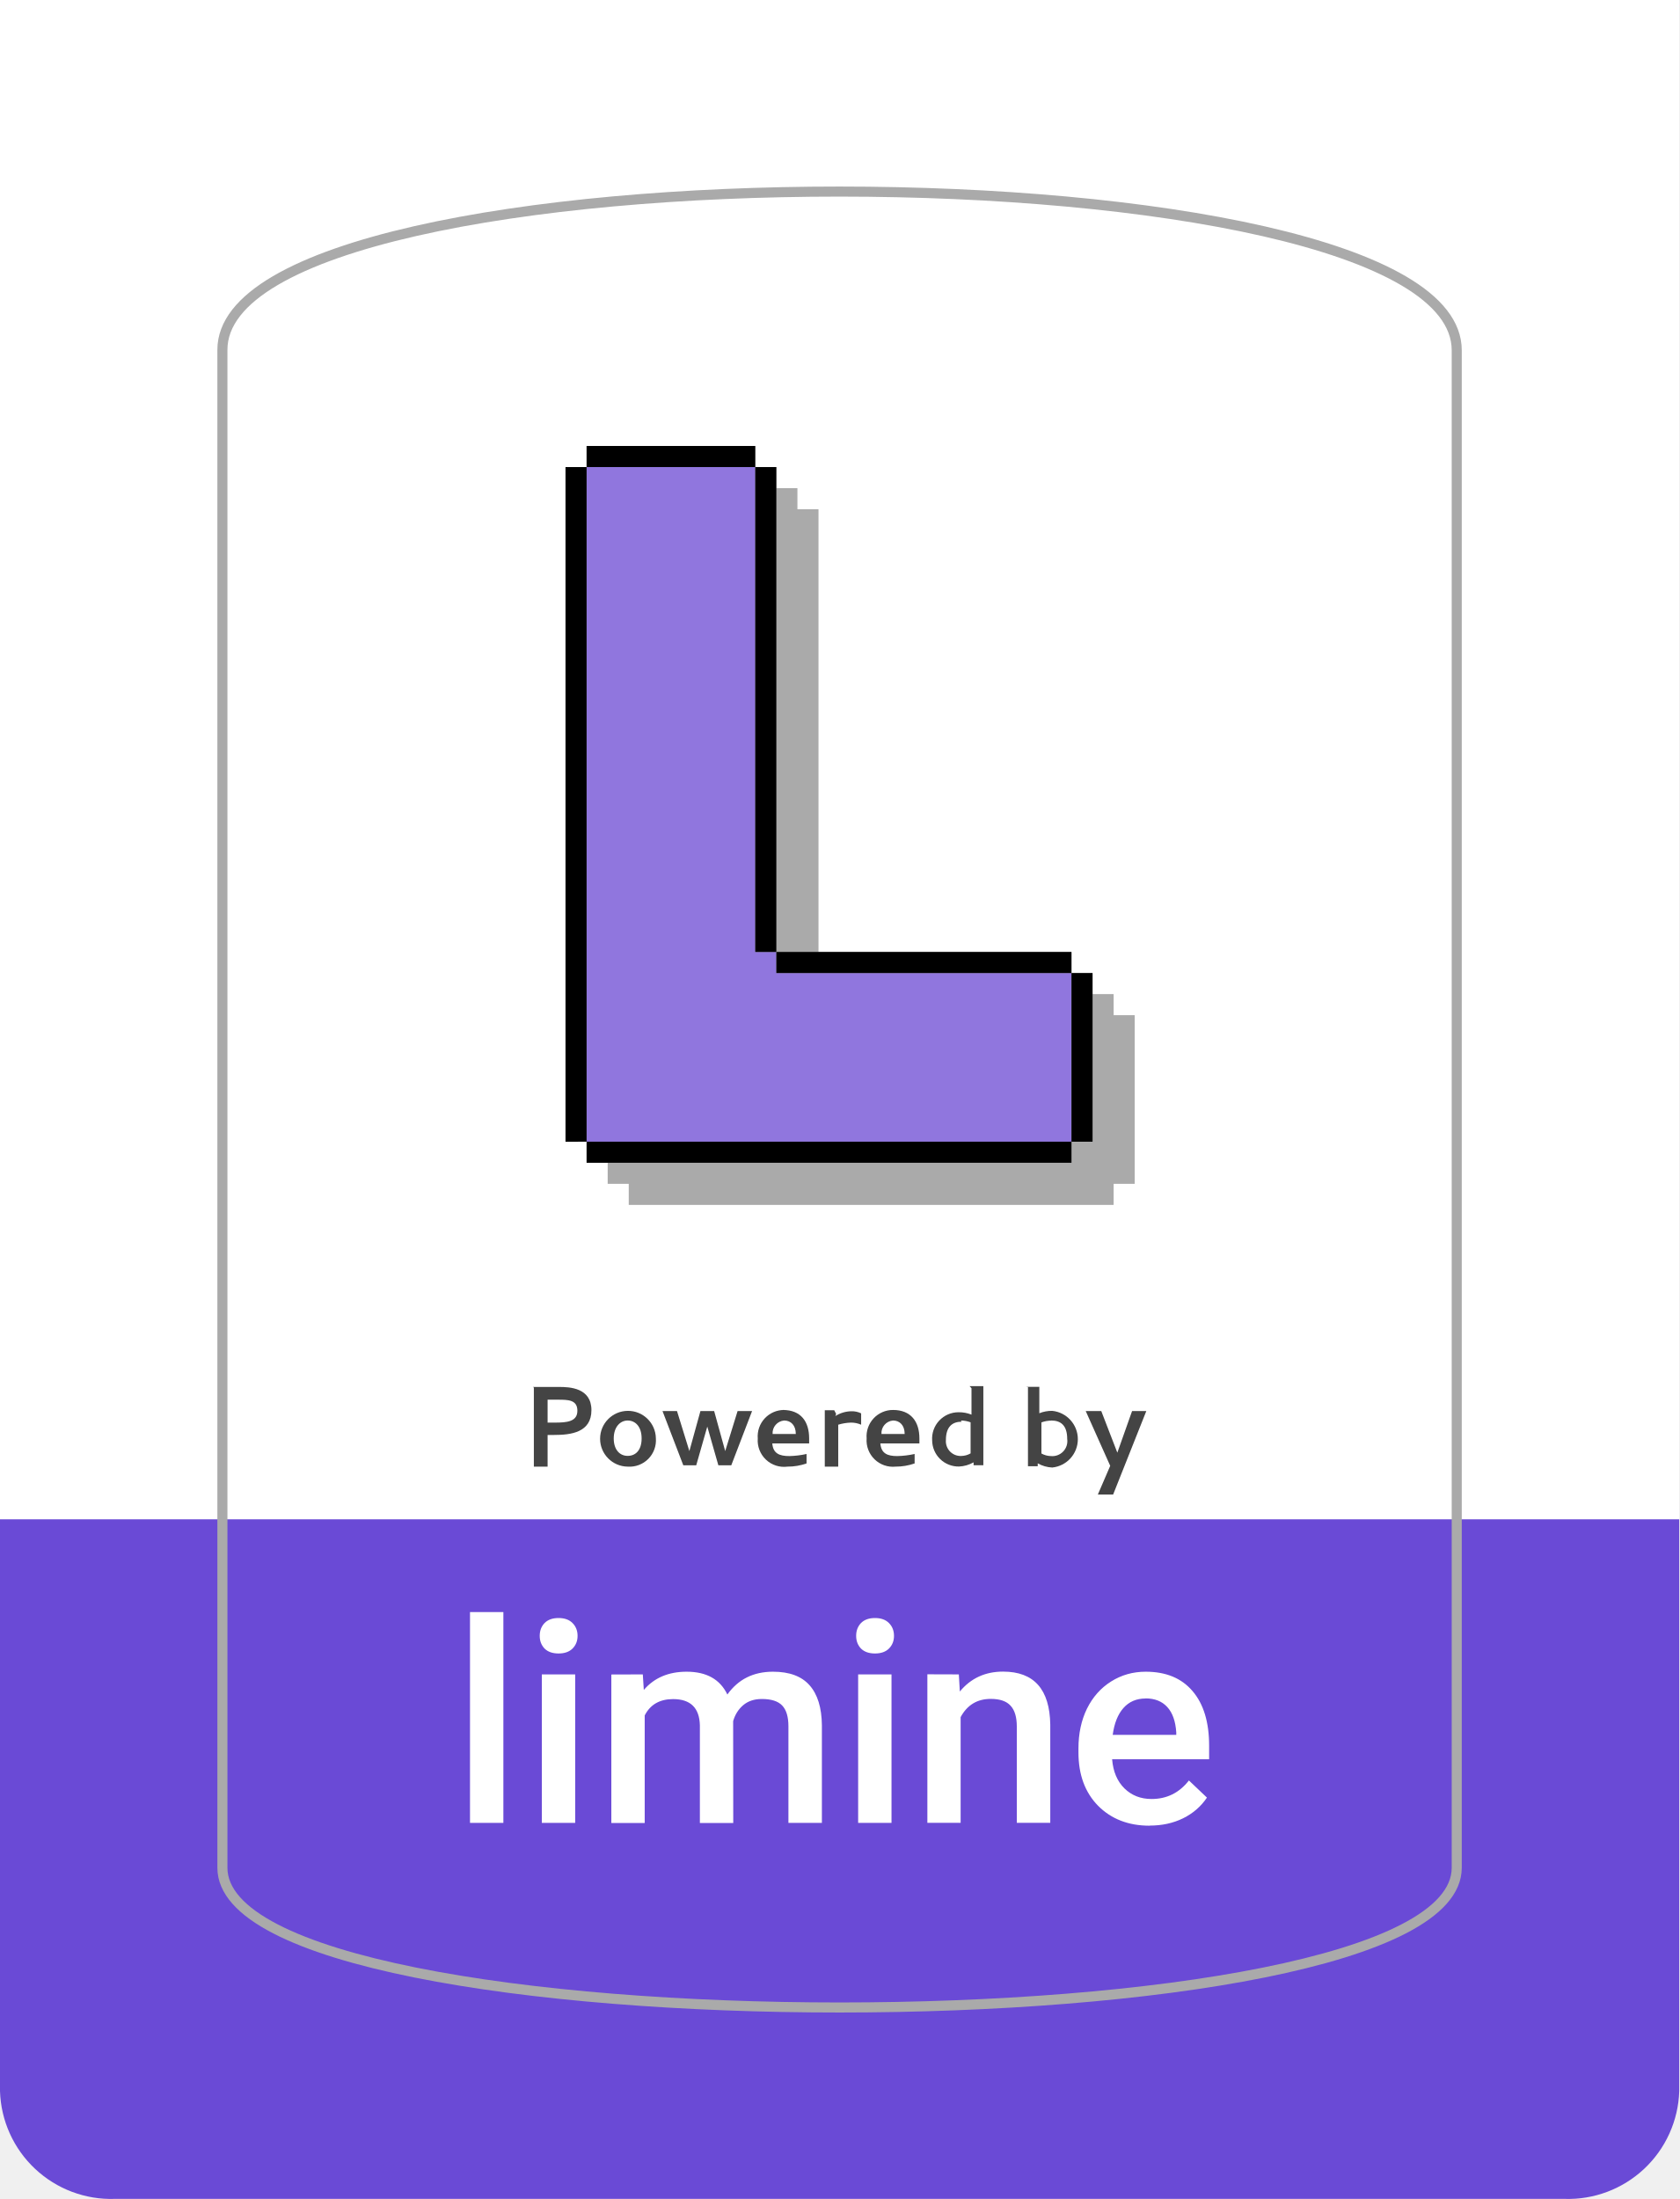
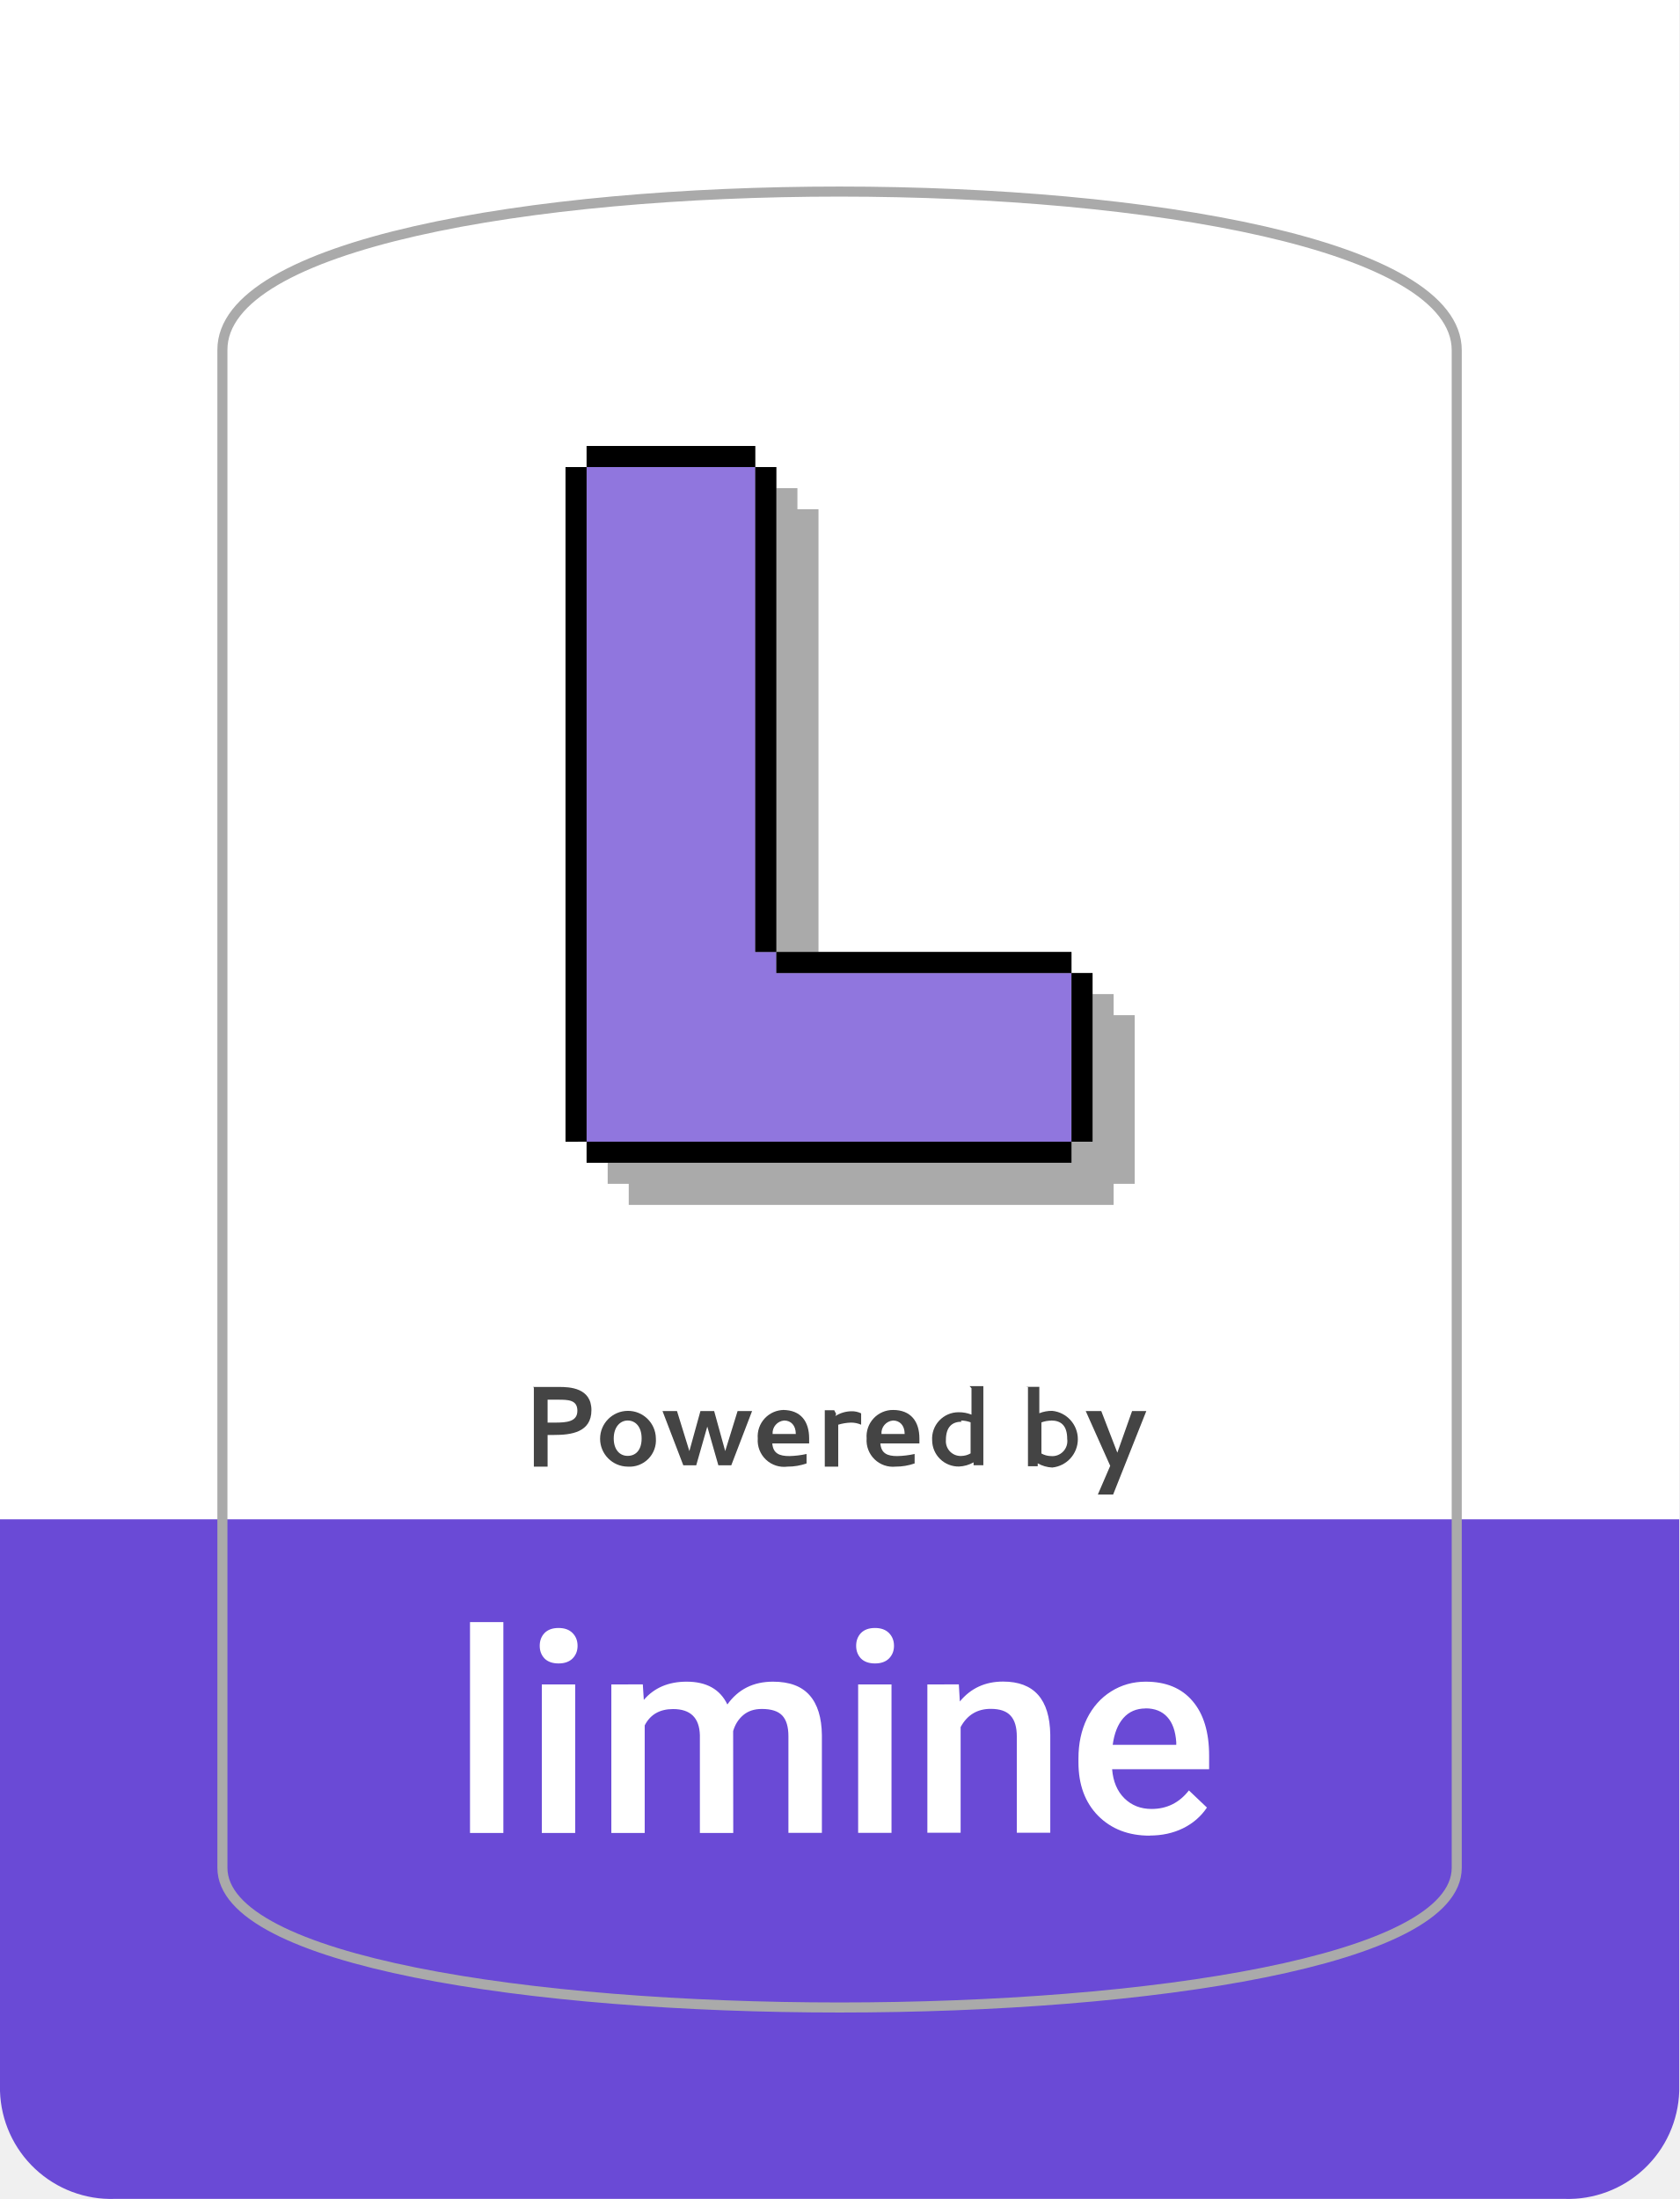
<svg xmlns="http://www.w3.org/2000/svg" xmlns:xlink="http://www.w3.org/1999/xlink" width="63.72" height="83.446" viewBox="0 0 16.859 22.078" version="1.1" id="svg1" xml:space="preserve">
  <defs id="defs1">
    <linearGradient id="linear-gradient-34" x1="155.32" y1="560.59" x2="155.32" y2="560.43" xlink:href="#linear-gradient-13" />
    <linearGradient id="linear-gradient-13" x1="155.32" y1="562.58" x2="155.32" y2="562.42" gradientTransform="matrix(45.2,0,0,-212.17,-6849.43,119709.31)" gradientUnits="userSpaceOnUse">
      <stop offset="0" stop-color="#16b0ed" stop-opacity="0.8" id="stop76" />
      <stop offset="1" stop-color="#0f59b2" stop-opacity="0.84" id="stop77" />
    </linearGradient>
    <linearGradient id="linear-gradient-35" x1="158.05" y1="560.59" x2="158.05" y2="560.43" xlink:href="#linear-gradient-14" />
    <linearGradient id="linear-gradient-14" x1="158.05" y1="562.58" x2="158.05" y2="562.42" gradientTransform="matrix(-46.13,0,0,-212.15,7480.38,119695.47)" gradientUnits="userSpaceOnUse">
      <stop offset="0" stop-color="#7db643" id="stop78" />
      <stop offset="1" stop-color="#367533" id="stop79" />
    </linearGradient>
    <linearGradient id="linear-gradient-36" x1="155.08" y1="560.59" x2="155.08" y2="560.43" xlink:href="#linear-gradient-15" />
    <linearGradient id="linear-gradient-15" x1="155.08" y1="562.58" x2="155.08" y2="562.42" gradientTransform="matrix(150.45,0,0,-212.19,-23151.41,119720.44)" gradientUnits="userSpaceOnUse">
      <stop offset="0" stop-color="#88c649" stop-opacity="0.8" id="stop80" />
      <stop offset="1" stop-color="#439240" stop-opacity="0.84" id="stop81" />
    </linearGradient>
  </defs>
  <g id="layer1">
    <g id="g3">
      <path class="cls-162" d="m 0,0 v 18.575 a 1.117,3.612 0 0 0 1.154,3.501 H 15.706 A 1.117,3.612 0 0 0 16.859,18.575 V 0 Z" id="use1" style="display:inline;fill:#ffffff;fill-opacity:1;stroke-width:0.476" />
      <path class="cls-162" d="m 0,15.254 v 5.741 a 1.117,1.117 0 0 0 1.154,1.082 h 14.552 a 1.117,1.117 0 0 0 1.154,-1.082 v -5.741 z" id="path1568" style="fill:#6a4ad6;fill-opacity:1;stroke-width:0.265;stroke-dasharray:none" />
      <path class="cls-28" d="M 14.626,3.517 V 18.752 c 0,1.871 -12.393,1.871 -12.393,0 V 3.512 c 0,-2.119 12.393,-2.119 12.393,0.005 z" id="path1569" style="fill:none;fill-opacity:1;stroke:#aaaaaa;stroke-width:0.101px;stroke-linecap:round;stroke-linejoin:bevel" />
    </g>
    <g id="g2" transform="translate(0.1190642)">
      <path class="cls-162" d="m 5.379,14.053 h 0.103 c 0.101,0 0.196,0 0.196,0.111 0,0.111 -0.108,0.119 -0.228,0.119 h -0.071 v -0.225 m -0.138,-0.127 v 0.794 h 0.138 v -0.318 h 0.064 c 0.169,0 0.376,-0.024 0.376,-0.249 0,-0.225 -0.22,-0.233 -0.323,-0.233 h -0.265" id="path1561" style="fill:#444444;stroke-width:0.265" />
      <path class="cls-162" d="m 6.183,14.725 a 0.265,0.265 0 0 0 0.283,-0.286 0.28,0.28 0 1 0 -0.283,0.286 m 0,-0.463 c 0.077,0 0.14,0.061 0.14,0.18 0,0.119 -0.061,0.175 -0.14,0.175 -0.079,0 -0.14,-0.061 -0.14,-0.175 0,-0.114 0.064,-0.18 0.14,-0.18" id="path1562" style="fill:#444444;stroke-width:0.265" />
      <polyline class="cls-162" points="172.68 807.88 172.26 809.4 171.79 807.88 171.24 807.88 172.03 809.94 172.52 809.94 172.94 808.47 173.36 809.94 173.85 809.94 174.64 807.88 174.09 807.88 173.62 809.4 173.2 807.88 172.68 807.88" id="polyline1562" style="fill:#444444" transform="matrix(0.2645833,0,0,0.2645833,-38.77469,-199.5848)" />
      <path class="cls-162" d="m 7.755,14.262 c 0.066,0 0.116,0.048 0.116,0.135 h -0.233 a 0.127,0.127 0 0 1 0.116,-0.135 m 0,-0.106 a 0.265,0.265 0 0 0 -0.265,0.286 0.265,0.265 0 0 0 0.299,0.283 0.574,0.574 0 0 0 0.191,-0.032 v -0.095 a 0.892,0.892 0 0 1 -0.172,0.021 c -0.101,0 -0.164,-0.026 -0.172,-0.127 h 0.37 v -0.05 c 0,-0.169 -0.082,-0.286 -0.265,-0.286" id="path1563" style="fill:#444444;stroke-width:0.265" />
      <path class="cls-162" d="m 8.276,14.196 -0.019,-0.037 h -0.095 v 0.566 h 0.135 v -0.421 a 0.489,0.489 0 0 1 0.127,-0.021 0.249,0.249 0 0 1 0.103,0.021 v 0 -0.114 a 0.212,0.212 0 0 0 -0.098,-0.021 0.312,0.312 0 0 0 -0.161,0.048" id="path1564" style="fill:#444444;stroke-width:0.265" />
      <path class="cls-162" d="m 8.848,14.262 c 0.066,0 0.116,0.048 0.116,0.135 h -0.233 a 0.127,0.127 0 0 1 0.116,-0.135 m 0,-0.106 a 0.265,0.265 0 0 0 -0.265,0.286 0.265,0.265 0 0 0 0.291,0.283 0.574,0.574 0 0 0 0.191,-0.032 v -0.095 a 0.894,0.894 0 0 1 -0.175,0.021 c -0.098,0 -0.161,-0.026 -0.169,-0.127 h 0.392 v -0.05 c 0,-0.169 -0.085,-0.286 -0.265,-0.286" id="path1565" style="fill:#444444;stroke-width:0.265" />
      <path class="cls-162" d="m 9.528,14.262 a 0.288,0.288 0 0 1 0.098,0.018 v 0.312 a 0.193,0.193 0 0 1 -0.095,0.026 0.148,0.148 0 0 1 -0.153,-0.159 c 0,-0.14 0.069,-0.185 0.159,-0.185 m 0.098,-0.336 v 0.265 a 0.333,0.333 0 0 0 -0.13,-0.024 0.265,0.265 0 0 0 -0.265,0.283 0.265,0.265 0 0 0 0.27,0.262 0.325,0.325 0 0 0 0.146,-0.042 v 0.029 h 0.098 v -0.794 h -0.138" id="path1566" style="fill:#444444;stroke-width:0.265" />
      <path class="cls-162" d="m 10.435,14.262 c 0.093,0 0.161,0.045 0.161,0.185 a 0.151,0.151 0 0 1 -0.164,0.172 0.201,0.201 0 0 1 -0.095,-0.026 v -0.312 a 0.288,0.288 0 0 1 0.098,-0.018 m -0.233,-0.336 v 0.794 h 0.098 v -0.029 a 0.325,0.325 0 0 0 0.146,0.042 0.286,0.286 0 0 0 0,-0.569 0.333,0.333 0 0 0 -0.13,0.024 v -0.265 h -0.135" id="path1567" style="fill:#444444;stroke-width:0.265" />
      <polyline class="cls-162" points="187.3 807.88 188.23 809.96 187.76 811.05 188.34 811.05 189.6 807.88 189.06 807.88 188.5 809.46 187.89 807.88 187.3 807.88" id="polyline1567" style="fill:#444444" transform="matrix(0.2645833,0,0,0.2645833,-38.77469,-199.5848)" />
    </g>
    <g id="g1" transform="matrix(0.09704413,0,0,0.09704413,0.7291042,-0.7675665)">
      <path d="m 53.177,54.049 v 1.09 1.09 h -1.09 -1.091 v 34.898 34.899 h 1.091 1.09 v 1.09 1.09 h 1.09 1.091 v 1.091 1.09 h 1.09 1.09 v 1.091 1.09 h 25.083 25.083 v -1.09 -1.091 h 1.09 1.091 v -8.725 -8.725 h -1.091 -1.09 v -1.09 -1.091 h -1.09 -1.091 v -1.09 -1.09 h -1.09 -1.091 v -1.091 -1.09 H 90.257 77.169 V 83.494 60.592 H 76.079 74.988 V 59.501 58.411 H 73.898 72.807 V 57.321 56.23 H 71.717 70.626 V 55.139 54.049 h -8.725 z" style="display:inline;fill:#aaaaaa;fill-opacity:1" id="path11" />
      <path d="M 24.822,40.962 V 95.49 150.019 H 79.351 133.879 V 95.49 40.962 H 79.351 Z m 28.355,13.087 h 8.725 8.725 v 1.09 1.09 h 1.09 1.091 v 1.091 1.09 h 1.09 1.09 v 1.09 1.091 h 1.091 1.09 v 22.902 22.902 h 13.087 13.087 v 1.09 1.091 h 1.091 1.09 v 1.09 1.09 h 1.091 1.09 v 1.091 1.09 h 1.09 1.091 v 8.725 8.725 h -1.091 -1.09 v 1.091 1.09 H 82.622 57.539 v -1.09 -1.091 h -1.09 -1.09 v -1.09 -1.091 h -1.091 -1.09 v -1.09 -1.09 H 52.087 50.996 V 91.128 56.23 h 1.091 1.09 V 55.139 Z" style="display:inline;fill:none" id="path10" />
      <path d="m 70.626,56.23 h -8.725 -8.725 v 34.898 34.899 h 25.083 25.083 v -8.725 -8.725 H 88.075 72.807 v -1.091 -1.09 H 71.717 70.626 V 81.313 Z" style="display:inline;fill:#9076de;fill-opacity:1" id="path5" />
      <g id="g9">
        <path d="M 53.177,126.026 V 91.128 56.23 h -1.09 -1.091 v 34.898 34.899 h 1.091 z" style="display:inline" id="path9" />
        <path d="M 103.343,126.026 H 78.26 53.177 v 1.09 1.09 h 25.083 25.083 v -1.09 z" style="display:inline" id="path8" />
        <path d="m 103.343,108.577 v 8.725 8.725 h 1.091 1.09 v -8.725 -8.725 h -1.09 z" style="display:inline" id="path7" />
        <path d="m 72.807,106.396 v 1.09 1.091 h 15.268 15.268 v -1.091 -1.09 H 88.075 Z" style="display:inline" id="path6" />
        <path d="m 70.626,56.23 v 25.083 25.083 h 1.09 1.091 V 81.313 56.23 h -1.091 z" style="display:inline" id="path4" />
        <path d="m 53.177,54.049 v 1.09 1.09 h 8.725 8.725 V 55.139 54.049 h -8.725 z" style="display:inline" id="path3" />
      </g>
    </g>
-     <path style="font-weight:500;font-size:2.822px;font-family:Roboto;-inkscape-font-specification:'Roboto Semi-Light';text-align:center;text-anchor:middle;fill:#ffffff;stroke-width:0.265" d="M 5.054,18.302 H 4.719 v -2.117 h 0.335 z m 0.721,0 h -0.335 v -1.491 h 0.335 z M 5.419,16.424 q 0,-0.077 0.048,-0.128 0.05,-0.051 0.141,-0.051 0.091,0 0.141,0.051 0.05,0.051 0.05,0.128 0,0.076 -0.05,0.127 -0.05,0.05 -0.141,0.05 -0.091,0 -0.141,-0.05 -0.048,-0.051 -0.048,-0.127 z m 1.035,0.387 0.01,0.156 q 0.157,-0.183 0.43,-0.183 0.299,0 0.409,0.229 0.163,-0.229 0.458,-0.229 0.247,0 0.367,0.136 0.121,0.136 0.124,0.402 v 0.98 H 7.916 v -0.97 q 0,-0.142 -0.062,-0.208 -0.062,-0.066 -0.205,-0.066 -0.114,0 -0.187,0.062 -0.072,0.061 -0.101,0.16 l 0.001,1.023 h -0.335 v -0.981 q -0.007,-0.263 -0.269,-0.263 -0.201,0 -0.285,0.164 v 1.08 h -0.335 v -1.491 z m 2.497,1.491 H 8.616 V 16.811 H 8.951 Z M 8.596,16.424 q 0,-0.077 0.048,-0.128 0.05,-0.051 0.141,-0.051 0.091,0 0.141,0.051 0.05,0.051 0.05,0.128 0,0.076 -0.05,0.127 -0.05,0.05 -0.141,0.05 -0.091,0 -0.141,-0.05 -0.048,-0.051 -0.048,-0.127 z m 1.031,0.387 0.01,0.172 q 0.165,-0.2 0.434,-0.2 0.466,0 0.474,0.533 v 0.985 H 10.209 v -0.966 q 0,-0.142 -0.062,-0.209 -0.061,-0.069 -0.2,-0.069 -0.203,0 -0.302,0.183 v 1.061 H 9.311 v -1.491 z m 1.915,1.519 q -0.318,0 -0.517,-0.2 -0.197,-0.201 -0.197,-0.535 v -0.041 q 0,-0.223 0.085,-0.398 0.087,-0.176 0.243,-0.274 0.156,-0.098 0.347,-0.098 0.305,0 0.47,0.194 0.167,0.194 0.167,0.55 v 0.135 h -0.974 q 0.015,0.185 0.123,0.292 0.109,0.107 0.273,0.107 0.23,0 0.375,-0.186 l 0.181,0.172 q -0.09,0.134 -0.24,0.208 -0.149,0.073 -0.335,0.073 z m -0.04,-1.277 q -0.138,0 -0.223,0.096 -0.084,0.096 -0.107,0.269 h 0.638 v -0.025 q -0.011,-0.168 -0.09,-0.254 -0.079,-0.087 -0.218,-0.087 z" id="text2" aria-label="limine" />
+     <path style="font-weight:500;font-size:2.822px;font-family:Roboto;-inkscape-font-specification:'Roboto Semi-Light';text-align:center;text-anchor:middle;fill:#ffffff;stroke-width:0.265" d="M 5.054,18.403 H 4.719 V 16.286 h 0.335 z m 0.721,0 h -0.335 v -1.491 h 0.335 z M 5.419,16.524 q 0,-0.077 0.048,-0.128 0.05,-0.051 0.141,-0.051 0.091,0 0.141,0.051 0.05,0.051 0.05,0.128 0,0.076 -0.05,0.127 -0.05,0.05 -0.141,0.05 -0.091,0 -0.141,-0.05 -0.048,-0.051 -0.048,-0.127 z m 1.035,0.387 0.01,0.156 q 0.157,-0.183 0.43,-0.183 0.299,0 0.409,0.229 0.163,-0.229 0.458,-0.229 0.247,0 0.367,0.136 0.121,0.136 0.124,0.402 v 0.98 H 7.916 v -0.97 q 0,-0.142 -0.062,-0.208 -0.062,-0.066 -0.205,-0.066 -0.114,0 -0.187,0.062 -0.072,0.061 -0.101,0.16 l 0.001,1.023 h -0.335 v -0.981 q -0.007,-0.263 -0.269,-0.263 -0.201,0 -0.285,0.164 v 1.08 h -0.335 v -1.491 z m 2.497,1.491 H 8.616 V 16.912 H 8.951 Z M 8.596,16.524 q 0,-0.077 0.048,-0.128 0.05,-0.051 0.141,-0.051 0.091,0 0.141,0.051 0.05,0.051 0.05,0.128 0,0.076 -0.05,0.127 -0.05,0.05 -0.141,0.05 -0.091,0 -0.141,-0.05 -0.048,-0.051 -0.048,-0.127 z m 1.031,0.387 0.01,0.172 q 0.165,-0.2 0.434,-0.2 0.466,0 0.474,0.533 v 0.985 H 10.209 v -0.966 q 0,-0.142 -0.062,-0.209 -0.061,-0.069 -0.2,-0.069 -0.203,0 -0.302,0.183 v 1.061 H 9.311 V 16.912 Z m 1.915,1.519 q -0.318,0 -0.517,-0.2 -0.197,-0.201 -0.197,-0.535 v -0.041 q 0,-0.223 0.085,-0.398 0.087,-0.176 0.243,-0.274 0.156,-0.098 0.347,-0.098 0.305,0 0.47,0.194 0.167,0.194 0.167,0.55 v 0.135 H 11.166 q 0.015,0.185 0.123,0.292 0.109,0.107 0.273,0.107 0.23,0 0.375,-0.186 l 0.181,0.172 q -0.09,0.134 -0.24,0.208 -0.149,0.073 -0.335,0.073 z m -0.04,-1.277 q -0.138,0 -0.223,0.096 -0.084,0.096 -0.107,0.269 h 0.638 v -0.025 q -0.011,-0.168 -0.09,-0.254 -0.079,-0.087 -0.218,-0.087 z" id="text2" aria-label="limine" />
  </g>
</svg>
